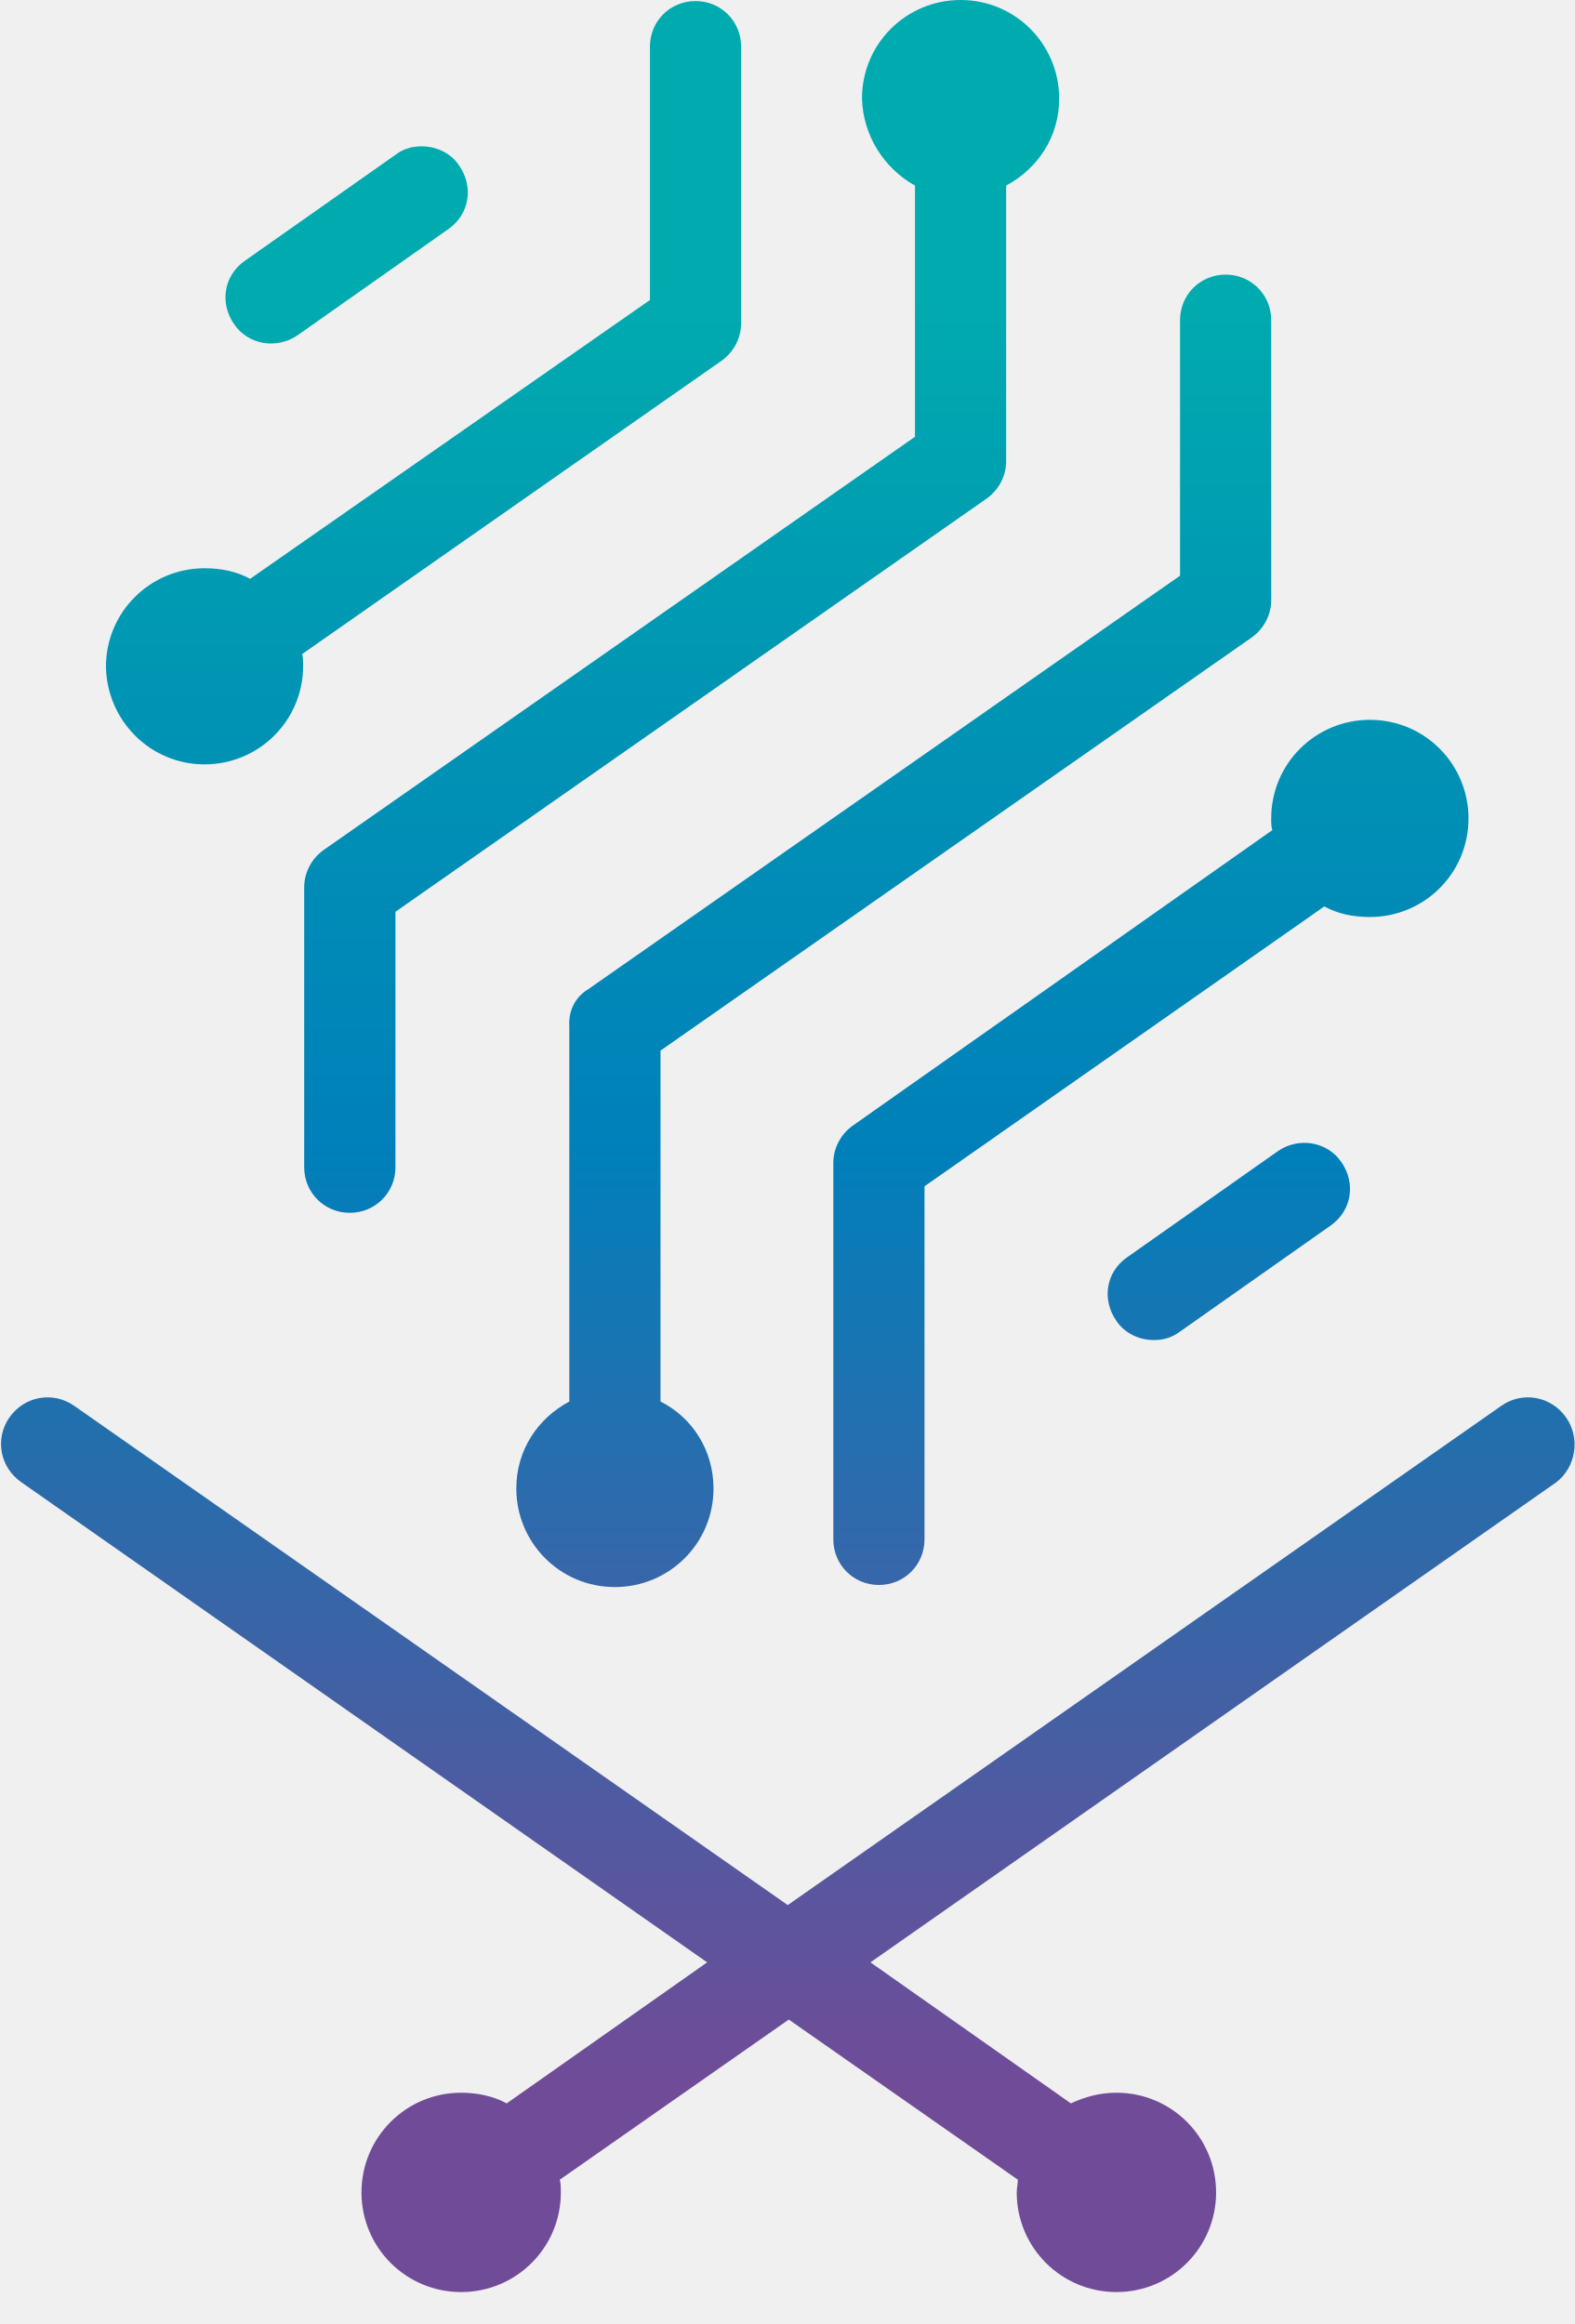
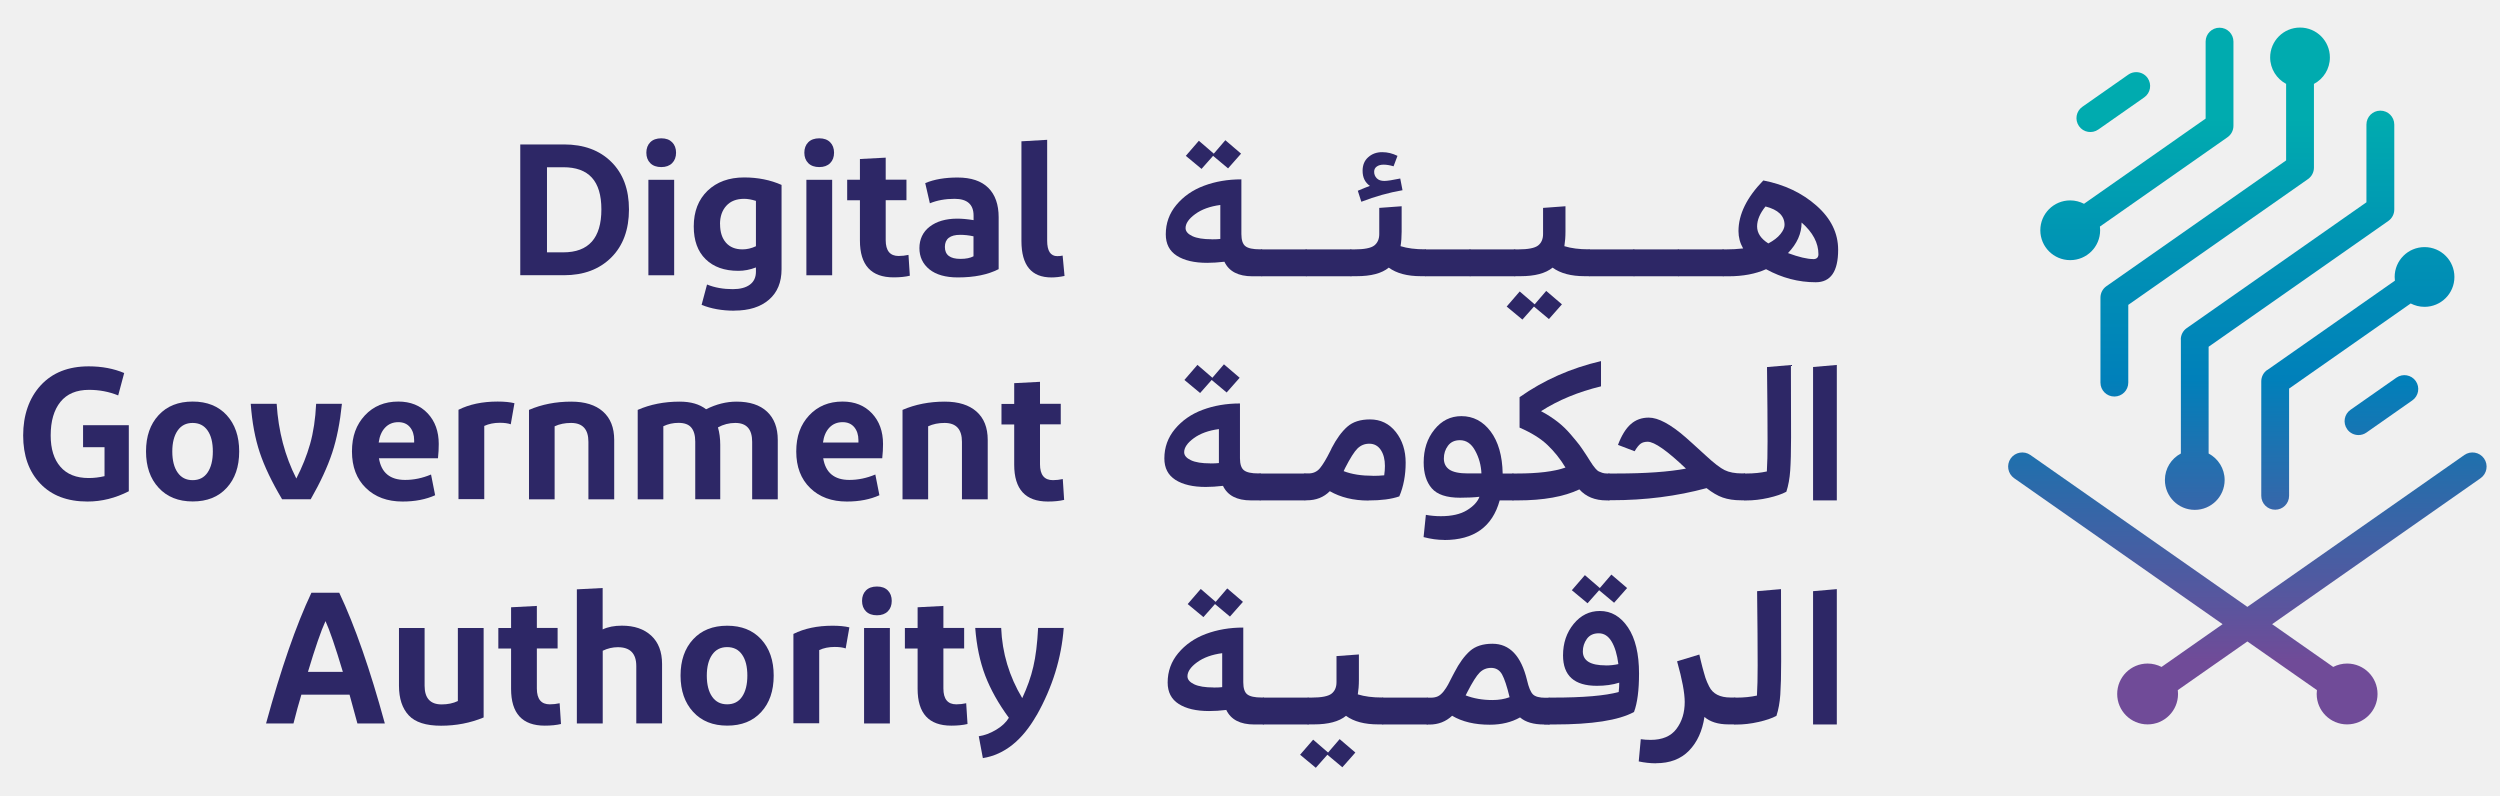
- <svg xmlns="http://www.w3.org/2000/svg" width="21" height="31" viewBox="0 0 21 31" fill="none">
-   <g id="DGA logo">
-     <path id="Vector" d="M11.369 15.018C11.213 15.131 11.114 15.315 11.114 15.513V20.533C11.114 20.873 11.383 21.142 11.722 21.142C12.062 21.142 12.33 20.873 12.33 20.533V15.824L17.662 12.091C17.845 12.19 18.043 12.232 18.27 12.232C18.991 12.232 19.585 11.653 19.585 10.917C19.585 10.196 19.005 9.602 18.27 9.602C17.548 9.602 16.954 10.182 16.954 10.917C16.954 10.974 16.954 11.03 16.969 11.073L11.369 15.018Z" fill="url(#paint0_linear_51_98)" />
-     <path id="Vector_2" d="M7.593 13.689V18.695C7.169 18.921 6.886 19.346 6.886 19.855C6.886 20.576 7.466 21.17 8.201 21.17C8.922 21.17 9.516 20.59 9.516 19.855C9.516 19.346 9.233 18.907 8.809 18.695V14.014L16.7 8.499C16.855 8.386 16.954 8.202 16.954 8.004V4.271C16.954 3.931 16.686 3.663 16.346 3.663C16.007 3.663 15.738 3.931 15.738 4.271V7.679L7.847 13.194C7.678 13.293 7.579 13.477 7.593 13.689Z" fill="url(#paint1_linear_51_98)" />
-     <path id="Vector_3" d="M17.039 15.358L15.031 16.772C14.748 16.97 14.692 17.337 14.89 17.62C15.003 17.79 15.201 17.875 15.385 17.875C15.512 17.875 15.625 17.846 15.738 17.762L17.746 16.348C18.029 16.149 18.086 15.782 17.888 15.499C17.704 15.23 17.322 15.16 17.039 15.358Z" fill="url(#paint2_linear_51_98)" />
-     <path id="Vector_4" d="M20.886 18.907C20.688 18.624 20.306 18.554 20.023 18.752L10.506 25.412L0.989 18.752C0.706 18.554 0.324 18.624 0.126 18.907C-0.072 19.19 -0.001 19.572 0.282 19.77L9.431 26.176L6.758 28.057C6.575 27.958 6.362 27.915 6.15 27.915C5.415 27.915 4.821 28.509 4.821 29.245C4.821 29.98 5.415 30.574 6.15 30.574C6.886 30.574 7.48 29.98 7.48 29.245C7.48 29.188 7.48 29.131 7.466 29.075L10.52 26.939L13.575 29.075C13.575 29.131 13.56 29.188 13.56 29.245C13.56 29.98 14.154 30.574 14.89 30.574C15.625 30.574 16.219 29.98 16.219 29.245C16.219 28.509 15.625 27.915 14.89 27.915C14.664 27.915 14.466 27.972 14.282 28.057L11.609 26.176L20.759 19.77C21.013 19.572 21.084 19.19 20.886 18.907Z" fill="url(#paint3_linear_51_98)" />
-     <path id="Vector_5" d="M3.973 4.469L5.981 3.055C6.263 2.857 6.32 2.489 6.122 2.206C6.009 2.036 5.811 1.952 5.627 1.952C5.5 1.952 5.387 1.98 5.274 2.065L3.265 3.479C2.983 3.677 2.926 4.044 3.124 4.327C3.308 4.596 3.69 4.667 3.973 4.469Z" fill="url(#paint4_linear_51_98)" />
-     <path id="Vector_6" d="M12.203 2.475V5.826L4.312 11.341C4.156 11.455 4.057 11.638 4.057 11.836V15.57C4.057 15.909 4.326 16.178 4.665 16.178C5.005 16.178 5.274 15.909 5.274 15.57V12.162L13.165 6.646C13.32 6.533 13.419 6.35 13.419 6.152V2.475C13.843 2.248 14.126 1.824 14.126 1.315C14.126 0.594 13.546 0 12.811 0C12.09 0 11.496 0.58 11.496 1.315C11.51 1.81 11.793 2.248 12.203 2.475Z" fill="url(#paint5_linear_51_98)" />
-     <path id="Vector_7" d="M2.728 10.196C3.449 10.196 4.043 9.616 4.043 8.881C4.043 8.824 4.043 8.768 4.029 8.725L9.629 4.808C9.785 4.695 9.884 4.511 9.884 4.313V0.622C9.884 0.283 9.615 0.014 9.276 0.014C8.936 0.014 8.668 0.283 8.668 0.622V4.002L3.336 7.721C3.152 7.622 2.954 7.58 2.728 7.58C2.007 7.58 1.413 8.16 1.413 8.895C1.427 9.616 2.007 10.196 2.728 10.196Z" fill="url(#paint6_linear_51_98)" />
+ <svg xmlns="http://www.w3.org/2000/svg" width="132" height="42" viewBox="0 0 132 42" fill="none">
+   <g clip-path="url(#clip0_798_41470)">
+     <path d="M119.707 19.534C119.511 19.671 119.395 19.895 119.395 20.136V26.178C119.395 26.585 119.723 26.913 120.13 26.913C120.537 26.913 120.864 26.585 120.864 26.178V20.517L127.285 16.023C127.505 16.135 127.75 16.201 128.015 16.201C128.887 16.201 129.593 15.496 129.593 14.624C129.593 13.752 128.887 13.047 128.015 13.047C127.144 13.047 126.438 13.752 126.438 14.624C126.438 14.69 126.443 14.753 126.451 14.819L119.711 19.538L119.707 19.534Z" fill="url(#paint0_linear_798_41470)" />
+     <path d="M115.15 17.927V23.945C114.647 24.211 114.307 24.734 114.307 25.344C114.307 26.216 115.013 26.921 115.884 26.921C116.756 26.921 117.461 26.216 117.461 25.344C117.461 24.738 117.117 24.211 116.615 23.945V18.309L126.106 11.665C126.301 11.528 126.418 11.304 126.418 11.063V6.576C126.418 6.17 126.09 5.842 125.683 5.842C125.276 5.842 124.948 6.17 124.948 6.576V10.681L115.457 17.326C115.262 17.463 115.145 17.687 115.145 17.927H115.15Z" fill="url(#paint1_linear_798_41470)" />
+     <path d="M126.53 19.941L124.106 21.638C123.774 21.871 123.695 22.327 123.928 22.659C124.069 22.863 124.297 22.971 124.529 22.971C124.675 22.971 124.82 22.929 124.949 22.838L127.372 21.14C127.704 20.908 127.783 20.451 127.551 20.119C127.318 19.787 126.862 19.709 126.53 19.941Z" fill="url(#paint2_linear_798_41470)" />
+     <path d="M131.157 24.207C130.921 23.871 130.456 23.788 130.116 24.025L118.661 32.043L107.206 24.025C106.87 23.788 106.401 23.871 106.164 24.207C105.928 24.547 106.011 25.012 106.347 25.249L117.353 32.956L114.129 35.214C113.909 35.102 113.66 35.035 113.394 35.035C112.506 35.035 111.788 35.753 111.788 36.642C111.788 37.53 112.506 38.248 113.394 38.248C114.282 38.248 115 37.53 115 36.642C115 36.575 114.996 36.505 114.988 36.438L118.661 33.869L122.334 36.438C122.325 36.505 122.321 36.571 122.321 36.642C122.321 37.53 123.039 38.248 123.927 38.248C124.816 38.248 125.534 37.53 125.534 36.642C125.534 35.753 124.816 35.035 123.927 35.035C123.662 35.035 123.413 35.102 123.193 35.214L119.968 32.956L130.975 25.249C131.311 25.012 131.394 24.547 131.157 24.207Z" fill="url(#paint3_linear_798_41470)" />
+     <path d="M110.792 6.838L113.216 5.141C113.548 4.908 113.626 4.452 113.394 4.12C113.253 3.917 113.025 3.809 112.792 3.809C112.647 3.809 112.502 3.85 112.373 3.941L109.949 5.639C109.617 5.871 109.538 6.328 109.771 6.66C110.003 6.992 110.46 7.071 110.792 6.838Z" fill="url(#paint4_linear_798_41470)" />
+     <path d="M120.707 4.431V8.469L111.215 15.114C111.02 15.251 110.904 15.475 110.904 15.716V20.202C110.904 20.609 111.232 20.937 111.638 20.937C112.045 20.937 112.373 20.609 112.373 20.202V16.097L121.865 9.453C122.06 9.316 122.176 9.092 122.176 8.851V4.431C122.678 4.165 123.018 3.642 123.018 3.032C123.018 2.161 122.313 1.455 121.441 1.455C120.57 1.455 119.864 2.161 119.864 3.032C119.864 3.638 120.209 4.165 120.711 4.431H120.707Z" fill="url(#paint5_linear_798_41470)" />
+     <path d="M109.31 13.735C110.181 13.735 110.887 13.03 110.887 12.158C110.887 12.092 110.883 12.03 110.875 11.963L117.615 7.244C117.81 7.107 117.926 6.883 117.926 6.642V2.197C117.926 1.791 117.598 1.463 117.191 1.463C116.785 1.463 116.457 1.791 116.457 2.197V6.261L110.036 10.76C109.816 10.648 109.571 10.581 109.306 10.581C108.434 10.581 107.729 11.287 107.729 12.158C107.729 13.03 108.434 13.735 109.306 13.735H109.31Z" fill="url(#paint6_linear_798_41470)" />
+     <path d="M27.47 14.528V7.626H29.777C30.823 7.626 31.658 7.933 32.276 8.547C32.899 9.162 33.21 10 33.21 11.058C33.21 12.117 32.899 12.976 32.272 13.598C31.645 14.221 30.815 14.532 29.777 14.532H27.47V14.528ZM29.74 8.83H28.881V13.324H29.74C31.081 13.324 31.753 12.569 31.753 11.058C31.753 9.548 31.081 8.83 29.74 8.83Z" fill="#2D2766" />
+     <path d="M34.916 8.822C34.667 8.822 34.472 8.751 34.335 8.614C34.198 8.477 34.127 8.291 34.127 8.062C34.127 7.834 34.198 7.647 34.335 7.51C34.472 7.373 34.667 7.303 34.916 7.303C35.165 7.303 35.351 7.373 35.488 7.51C35.625 7.647 35.696 7.834 35.696 8.062C35.696 8.291 35.625 8.477 35.488 8.614C35.351 8.751 35.16 8.822 34.916 8.822ZM35.596 9.494V14.533H34.235V9.494H35.596Z" fill="#2D2766" />
+     <path d="M38.771 16.404C38.12 16.404 37.547 16.3 37.045 16.097L37.331 15.022C37.738 15.188 38.19 15.267 38.693 15.267C39.078 15.267 39.381 15.188 39.593 15.03C39.805 14.873 39.913 14.644 39.913 14.35V14.121C39.601 14.242 39.294 14.3 38.987 14.3C38.248 14.3 37.676 14.096 37.257 13.685C36.837 13.275 36.63 12.698 36.63 11.955C36.63 11.166 36.875 10.54 37.36 10.07C37.846 9.606 38.489 9.369 39.294 9.369C40.016 9.369 40.676 9.502 41.266 9.763V14.213C41.266 14.902 41.046 15.441 40.602 15.823C40.157 16.209 39.547 16.4 38.771 16.4V16.404ZM38.02 11.839C38.02 12.254 38.124 12.577 38.331 12.814C38.539 13.05 38.829 13.167 39.203 13.167C39.44 13.167 39.676 13.113 39.913 13.001V10.606C39.684 10.535 39.477 10.498 39.29 10.498C38.888 10.498 38.576 10.618 38.352 10.863C38.128 11.108 38.016 11.432 38.016 11.839H38.02Z" fill="#2D2766" />
+     <path d="M43.258 8.822C43.009 8.822 42.814 8.751 42.677 8.614C42.54 8.477 42.469 8.291 42.469 8.062C42.469 7.834 42.54 7.647 42.677 7.51C42.814 7.373 43.009 7.303 43.258 7.303C43.507 7.303 43.694 7.373 43.831 7.51C43.968 7.647 44.038 7.834 44.038 8.062C44.038 8.291 43.968 8.477 43.831 8.614C43.694 8.751 43.503 8.822 43.258 8.822ZM43.938 9.494V14.533H42.577V9.494H43.938Z" fill="#2D2766" />
+     <path d="M48.039 14.558C47.802 14.616 47.516 14.645 47.18 14.645C45.997 14.645 45.404 13.998 45.404 12.703V10.574H44.731V9.49H45.404V8.395L46.765 8.324V9.486H47.861V10.569H46.765V12.678C46.765 13.238 46.993 13.516 47.446 13.516C47.624 13.516 47.798 13.495 47.968 13.458L48.039 14.554V14.558Z" fill="#2D2766" />
+     <path d="M52.725 14.212C52.16 14.503 51.442 14.648 50.575 14.648C49.923 14.648 49.421 14.503 49.072 14.221C48.72 13.934 48.545 13.561 48.545 13.1C48.545 12.639 48.728 12.241 49.089 11.967C49.45 11.689 49.931 11.548 50.529 11.544C50.786 11.544 51.077 11.569 51.405 11.623V11.386C51.405 10.793 51.069 10.498 50.401 10.498C49.915 10.498 49.479 10.577 49.097 10.734L48.852 9.668C49.326 9.469 49.894 9.373 50.558 9.373C51.276 9.373 51.816 9.556 52.181 9.917C52.546 10.278 52.729 10.797 52.729 11.473V14.216L52.725 14.212ZM50.712 13.669C51.002 13.669 51.23 13.623 51.401 13.532V12.477C51.156 12.424 50.923 12.399 50.699 12.399C50.16 12.399 49.89 12.614 49.89 13.038C49.89 13.461 50.164 13.669 50.708 13.669H50.712Z" fill="#2D2766" />
+     <path d="M55.29 7.382V12.707C55.29 13.25 55.468 13.524 55.821 13.524C55.925 13.524 56.02 13.516 56.107 13.495L56.207 14.57C55.958 14.624 55.725 14.649 55.518 14.649C54.46 14.649 53.932 14.01 53.932 12.727V7.461L55.294 7.382H55.29Z" fill="#2D2766" />
+     <path d="M6.801 25.938C6.096 26.299 5.37 26.481 4.622 26.481C3.556 26.481 2.726 26.166 2.124 25.531C1.522 24.896 1.223 24.049 1.223 22.991C1.223 21.933 1.531 21.02 2.149 20.347C2.767 19.675 3.61 19.343 4.685 19.343C5.382 19.343 6.005 19.463 6.557 19.695L6.241 20.878C5.76 20.683 5.249 20.584 4.701 20.584C4.037 20.584 3.535 20.795 3.191 21.219C2.85 21.642 2.676 22.231 2.676 22.991C2.676 23.701 2.846 24.253 3.191 24.647C3.531 25.041 4.029 25.24 4.681 25.24C4.959 25.24 5.237 25.207 5.519 25.141V23.613H4.386V22.451H6.801V25.942V25.938Z" fill="#2D2766" />
+     <path d="M12.629 23.838C12.629 24.639 12.409 25.282 11.969 25.759C11.529 26.241 10.931 26.477 10.176 26.477C9.42 26.477 8.818 26.236 8.374 25.751C7.93 25.27 7.71 24.63 7.71 23.834C7.71 23.037 7.93 22.402 8.374 21.92C8.818 21.439 9.416 21.202 10.176 21.202C10.935 21.202 11.529 21.443 11.969 21.92C12.409 22.402 12.629 23.037 12.629 23.834V23.838ZM9.097 23.838C9.097 24.311 9.192 24.684 9.379 24.95C9.566 25.22 9.831 25.352 10.171 25.352C10.512 25.352 10.777 25.22 10.96 24.95C11.143 24.68 11.238 24.311 11.238 23.838C11.238 23.364 11.147 22.995 10.96 22.73C10.777 22.464 10.512 22.331 10.171 22.331C9.831 22.331 9.566 22.464 9.379 22.734C9.192 23.003 9.097 23.373 9.097 23.838Z" fill="#2D2766" />
+     <path d="M13.239 21.322H14.608C14.699 22.771 15.044 24.082 15.646 25.265C15.953 24.667 16.198 24.061 16.372 23.447C16.546 22.833 16.654 22.123 16.692 21.322H18.053C17.953 22.31 17.783 23.169 17.538 23.912C17.293 24.651 16.916 25.468 16.405 26.361H14.895C14.355 25.452 13.961 24.63 13.716 23.895C13.471 23.161 13.309 22.302 13.239 21.322Z" fill="#2D2766" />
+     <path d="M22.984 26.145C22.49 26.369 21.917 26.481 21.257 26.481C20.456 26.481 19.809 26.245 19.319 25.767C18.829 25.29 18.584 24.647 18.584 23.838C18.584 23.028 18.812 22.422 19.265 21.933C19.717 21.447 20.307 21.202 21.029 21.202C21.672 21.202 22.191 21.41 22.581 21.825C22.971 22.24 23.166 22.779 23.166 23.443C23.166 23.68 23.154 23.929 23.125 24.195H20.008C20.132 24.958 20.593 25.34 21.39 25.34C21.851 25.34 22.307 25.245 22.759 25.054L22.975 26.149L22.984 26.145ZM21.033 22.29C20.751 22.29 20.518 22.385 20.336 22.576C20.153 22.767 20.041 23.028 19.995 23.364H21.867V23.244C21.867 22.962 21.792 22.73 21.647 22.555C21.498 22.377 21.294 22.29 21.029 22.29H21.033Z" fill="#2D2766" />
+     <path d="M24.204 21.638C24.781 21.347 25.474 21.202 26.275 21.202C26.628 21.202 26.926 21.231 27.163 21.289L26.968 22.402C26.818 22.348 26.623 22.323 26.387 22.323C26.08 22.323 25.806 22.381 25.569 22.489V26.353H24.208V21.63L24.204 21.638Z" fill="#2D2766" />
+     <path d="M29.284 26.365H27.931V21.642C28.607 21.351 29.35 21.206 30.16 21.206C30.882 21.206 31.442 21.38 31.836 21.729C32.23 22.078 32.43 22.576 32.43 23.227V26.365H31.068V23.327C31.068 22.663 30.761 22.331 30.151 22.331C29.828 22.331 29.541 22.389 29.284 22.509V26.365Z" fill="#2D2766" />
+     <path d="M35.024 22.509V26.365H33.671V21.642C34.335 21.351 35.074 21.206 35.891 21.206C36.468 21.206 36.933 21.339 37.281 21.609C37.821 21.339 38.356 21.206 38.888 21.206C39.585 21.206 40.12 21.38 40.498 21.733C40.876 22.086 41.066 22.584 41.066 23.227V26.365H39.714V23.327C39.714 22.663 39.419 22.331 38.825 22.331C38.498 22.331 38.19 22.41 37.908 22.567C37.987 22.837 38.029 23.144 38.029 23.493V26.361H36.709V23.323C36.709 22.986 36.638 22.738 36.497 22.572C36.356 22.405 36.132 22.327 35.821 22.327C35.542 22.327 35.277 22.385 35.024 22.505V22.509Z" fill="#2D2766" />
+     <path d="M46.441 26.145C45.947 26.369 45.375 26.481 44.715 26.481C43.914 26.481 43.266 26.245 42.776 25.767C42.287 25.29 42.042 24.647 42.042 23.838C42.042 23.028 42.27 22.422 42.722 21.933C43.175 21.447 43.764 21.202 44.486 21.202C45.13 21.202 45.648 21.41 46.039 21.825C46.429 22.24 46.624 22.779 46.624 23.443C46.624 23.68 46.611 23.929 46.582 24.195H43.465C43.59 24.958 44.051 25.34 44.847 25.34C45.308 25.34 45.765 25.245 46.217 25.054L46.433 26.149L46.441 26.145ZM44.491 22.29C44.208 22.29 43.976 22.385 43.793 22.576C43.611 22.767 43.499 23.028 43.453 23.364H45.325V23.244C45.325 22.962 45.25 22.73 45.105 22.555C44.955 22.377 44.752 22.29 44.486 22.29H44.491Z" fill="#2D2766" />
+     <path d="M49.006 26.365H47.653V21.642C48.33 21.351 49.072 21.206 49.882 21.206C50.604 21.206 51.164 21.38 51.558 21.729C51.953 22.078 52.152 22.576 52.152 23.227V26.365H50.791V23.327C50.791 22.663 50.483 22.331 49.873 22.331C49.55 22.331 49.263 22.389 49.006 22.509V26.365Z" fill="#2D2766" />
+     <path d="M56.186 26.394C55.949 26.452 55.663 26.481 55.327 26.481C54.144 26.481 53.55 25.834 53.55 24.539V22.41H52.878V21.326H53.55V20.231L54.912 20.16V21.322H56.008V22.405H54.912V24.514C54.912 25.074 55.14 25.352 55.593 25.352C55.771 25.352 55.945 25.331 56.115 25.294L56.186 26.39V26.394Z" fill="#2D2766" />
+     <path d="M18.871 38.198L18.456 36.679H15.912C15.774 37.139 15.633 37.646 15.496 38.198H14.048C14.836 35.313 15.633 33.01 16.443 31.296H17.912C18.746 33.064 19.547 35.367 20.319 38.198H18.871ZM17.186 32.794C16.949 33.309 16.642 34.201 16.26 35.475H18.103C17.709 34.156 17.401 33.259 17.186 32.794Z" fill="#2D2766" />
+     <path d="M25.536 37.882C24.835 38.173 24.083 38.318 23.287 38.318C22.49 38.318 21.921 38.135 21.581 37.77C21.241 37.405 21.066 36.886 21.066 36.206V33.159H22.419V36.206C22.419 36.861 22.718 37.193 23.316 37.193C23.639 37.193 23.926 37.135 24.175 37.015V33.159H25.536V37.882Z" fill="#2D2766" />
+     <path d="M29.62 38.227C29.383 38.285 29.097 38.314 28.761 38.314C27.578 38.314 26.985 37.667 26.985 36.372V34.243H26.312V33.159H26.985V32.064L28.346 31.993V33.155H29.442V34.239H28.346V36.351C28.346 36.911 28.574 37.189 29.026 37.189C29.205 37.189 29.379 37.169 29.549 37.131L29.62 38.227Z" fill="#2D2766" />
+     <path d="M31.82 38.198H30.458V31.117L31.82 31.047V33.234C32.098 33.101 32.434 33.035 32.836 33.035C33.488 33.035 34.003 33.209 34.385 33.562C34.766 33.915 34.957 34.413 34.957 35.056V38.194H33.596V35.168C33.596 34.504 33.272 34.172 32.621 34.172C32.351 34.172 32.085 34.234 31.824 34.359V38.194L31.82 38.198Z" fill="#2D2766" />
+     <path d="M40.851 35.673C40.851 36.474 40.631 37.118 40.191 37.595C39.751 38.077 39.153 38.313 38.398 38.313C37.642 38.313 37.041 38.072 36.597 37.587C36.153 37.101 35.933 36.462 35.933 35.669C35.933 34.877 36.153 34.237 36.597 33.756C37.041 33.275 37.638 33.038 38.398 33.038C39.157 33.038 39.751 33.279 40.191 33.756C40.631 34.237 40.851 34.873 40.851 35.669V35.673ZM37.319 35.673C37.319 36.147 37.414 36.52 37.601 36.786C37.788 37.056 38.053 37.188 38.394 37.188C38.734 37.188 39 37.056 39.182 36.786C39.365 36.516 39.46 36.147 39.46 35.673C39.46 35.2 39.369 34.831 39.182 34.565C39 34.3 38.734 34.167 38.394 34.167C38.053 34.167 37.788 34.3 37.601 34.57C37.414 34.839 37.319 35.209 37.319 35.673Z" fill="#2D2766" />
+     <path d="M41.888 33.474C42.465 33.183 43.158 33.038 43.959 33.038C44.312 33.038 44.611 33.067 44.847 33.125L44.652 34.237C44.503 34.184 44.308 34.159 44.071 34.159C43.764 34.159 43.49 34.213 43.254 34.325V38.189H41.892V33.466L41.888 33.474Z" fill="#2D2766" />
+     <path d="M46.304 32.487C46.055 32.487 45.86 32.416 45.723 32.279C45.586 32.142 45.516 31.956 45.516 31.727C45.516 31.499 45.586 31.312 45.723 31.175C45.86 31.038 46.055 30.968 46.304 30.968C46.553 30.968 46.74 31.038 46.877 31.175C47.014 31.312 47.084 31.499 47.084 31.727C47.084 31.956 47.014 32.142 46.877 32.279C46.74 32.416 46.549 32.487 46.304 32.487ZM46.985 33.159V38.198H45.623V33.159H46.985Z" fill="#2D2766" />
+     <path d="M51.085 38.227C50.849 38.285 50.562 38.314 50.226 38.314C49.043 38.314 48.45 37.667 48.45 36.372V34.243H47.778V33.159H48.45V32.064L49.811 31.993V33.155H50.907V34.239H49.811V36.351C49.811 36.911 50.039 37.189 50.492 37.189C50.67 37.189 50.845 37.169 51.015 37.131L51.085 38.227Z" fill="#2D2766" />
+     <path d="M54.733 37.762C53.978 39.09 53.032 39.846 51.895 40.028L51.679 38.874C51.982 38.829 52.285 38.717 52.592 38.534C52.899 38.352 53.123 38.14 53.268 37.899C52.716 37.148 52.301 36.405 52.019 35.67C51.741 34.936 51.563 34.097 51.492 33.155H52.862C52.916 34.475 53.285 35.712 53.974 36.861C54.235 36.301 54.435 35.749 54.559 35.201C54.688 34.654 54.771 33.969 54.812 33.155H56.165C56.045 34.745 55.572 36.281 54.738 37.762H54.733Z" fill="#2D2766" />
+     <path d="M66.641 14.588H66.126C65.383 14.588 64.889 14.33 64.649 13.82C64.321 13.857 64.018 13.878 63.74 13.878C63.063 13.878 62.528 13.753 62.138 13.504C61.748 13.255 61.553 12.878 61.553 12.371C61.553 11.786 61.739 11.267 62.113 10.819C62.486 10.371 62.972 10.03 63.574 9.806C64.171 9.582 64.831 9.47 65.545 9.47V12.359C65.545 12.674 65.616 12.89 65.757 12.998C65.898 13.11 66.151 13.164 66.52 13.164H66.641V14.583V14.588ZM63.98 12.637C64.175 12.637 64.329 12.629 64.433 12.616V10.823C63.889 10.894 63.445 11.056 63.105 11.305C62.764 11.554 62.598 11.803 62.598 12.043C62.598 12.213 62.719 12.355 62.955 12.467C63.192 12.579 63.532 12.633 63.98 12.633V12.637ZM64.84 8.889L64.051 8.229L63.441 8.918L62.611 8.229L63.3 7.432L64.088 8.113L64.698 7.403L65.528 8.113L64.84 8.893V8.889Z" fill="#2D2766" />
+     <path d="M66.641 14.587C66.554 14.587 66.483 14.517 66.421 14.38C66.359 14.243 66.325 14.073 66.325 13.878C66.325 13.683 66.359 13.512 66.421 13.376C66.483 13.239 66.558 13.168 66.641 13.168H68.998V14.587H66.641Z" fill="#2D2766" />
+     <path d="M68.998 14.587C68.911 14.587 68.84 14.517 68.778 14.38C68.716 14.243 68.683 14.073 68.683 13.878C68.683 13.683 68.716 13.512 68.778 13.376C68.84 13.239 68.915 13.168 68.998 13.168H71.355V14.587H68.998Z" fill="#2D2766" />
+     <path d="M71.356 14.588C71.268 14.588 71.198 14.517 71.135 14.38C71.073 14.243 71.04 14.073 71.04 13.878C71.04 13.683 71.073 13.513 71.135 13.376C71.198 13.239 71.272 13.168 71.356 13.168H71.505C72.036 13.168 72.389 13.098 72.563 12.961C72.737 12.824 72.825 12.62 72.825 12.359V10.977L74.007 10.89V12.23C74.007 12.512 73.987 12.77 73.949 12.998C74.306 13.11 74.734 13.164 75.232 13.164H75.29V14.583H75.024C74.306 14.583 73.742 14.434 73.327 14.131C72.957 14.434 72.393 14.583 71.629 14.583H71.351L71.356 14.588ZM74.057 10.043C73.335 10.167 72.609 10.371 71.878 10.653L71.692 10.072C71.97 9.952 72.181 9.869 72.331 9.815C72.073 9.636 71.945 9.371 71.945 9.018C71.945 8.715 72.044 8.474 72.244 8.3C72.443 8.121 72.688 8.034 72.978 8.034C73.269 8.034 73.522 8.101 73.787 8.229L73.58 8.781C73.389 8.723 73.211 8.694 73.049 8.694C72.903 8.694 72.787 8.727 72.692 8.794C72.601 8.86 72.555 8.951 72.555 9.072C72.555 9.205 72.601 9.317 72.692 9.412C72.783 9.508 72.92 9.553 73.094 9.553C73.24 9.553 73.518 9.512 73.933 9.425L74.053 10.047L74.057 10.043Z" fill="#2D2766" />
+     <path d="M75.29 14.587C75.203 14.587 75.132 14.517 75.07 14.38C75.008 14.243 74.975 14.073 74.975 13.878C74.975 13.683 75.008 13.512 75.07 13.376C75.132 13.239 75.207 13.168 75.29 13.168H77.647V14.587H75.29Z" fill="#2D2766" />
+     <path d="M77.647 14.587C77.56 14.587 77.49 14.517 77.427 14.38C77.365 14.243 77.332 14.073 77.332 13.878C77.332 13.683 77.365 13.512 77.427 13.376C77.49 13.239 77.564 13.168 77.647 13.168H80.005V14.587H77.647Z" fill="#2D2766" />
+     <path d="M81.781 16.845L80.993 16.186L80.383 16.874L79.552 16.186L80.241 15.389L81.03 16.069L81.64 15.36L82.47 16.069L81.781 16.849V16.845ZM80.005 14.588C79.918 14.588 79.847 14.517 79.785 14.38C79.723 14.243 79.689 14.073 79.689 13.878C79.689 13.683 79.723 13.513 79.785 13.376C79.847 13.239 79.922 13.168 80.005 13.168H80.154C80.686 13.168 81.038 13.098 81.213 12.961C81.387 12.824 81.474 12.62 81.474 12.359V10.977L82.657 10.89V12.23C82.657 12.512 82.636 12.77 82.599 12.998C82.956 13.11 83.383 13.164 83.881 13.164H83.939V14.583H83.674C82.956 14.583 82.391 14.434 81.976 14.131C81.607 14.434 81.043 14.583 80.279 14.583H80.001L80.005 14.588Z" fill="#2D2766" />
+     <path d="M83.939 14.587C83.852 14.587 83.781 14.517 83.719 14.38C83.657 14.243 83.624 14.073 83.624 13.878C83.624 13.683 83.657 13.512 83.719 13.376C83.781 13.239 83.856 13.168 83.939 13.168H86.297V14.587H83.939Z" fill="#2D2766" />
+     <path d="M86.297 14.587C86.21 14.587 86.139 14.517 86.077 14.38C86.014 14.243 85.981 14.073 85.981 13.878C85.981 13.683 86.014 13.512 86.077 13.376C86.139 13.239 86.214 13.168 86.297 13.168H88.654V14.587H86.297Z" fill="#2D2766" />
+     <path d="M88.654 14.587C88.567 14.587 88.496 14.517 88.434 14.38C88.372 14.243 88.339 14.073 88.339 13.878C88.339 13.683 88.372 13.512 88.434 13.376C88.496 13.239 88.571 13.168 88.654 13.168H91.012V14.587H88.654Z" fill="#2D2766" />
+     <path d="M95.871 14.903C94.963 14.903 94.091 14.675 93.248 14.214C92.696 14.463 92.032 14.588 91.256 14.588H91.011C90.924 14.588 90.854 14.517 90.791 14.38C90.729 14.243 90.696 14.073 90.696 13.878C90.696 13.683 90.729 13.513 90.791 13.376C90.854 13.239 90.928 13.168 91.011 13.168H91.14C91.43 13.168 91.729 13.152 92.037 13.118C91.871 12.828 91.792 12.525 91.792 12.201C91.792 11.321 92.227 10.429 93.103 9.528C94.219 9.744 95.157 10.192 95.917 10.865C96.677 11.537 97.054 12.313 97.054 13.189C97.054 14.334 96.66 14.903 95.871 14.903ZM92.775 11.956C92.775 12.305 92.974 12.604 93.369 12.853C93.651 12.703 93.867 12.537 94.008 12.359C94.153 12.18 94.224 12.018 94.224 11.877C94.224 11.396 93.888 11.072 93.219 10.902C92.925 11.263 92.775 11.616 92.775 11.956ZM95.734 13.683C95.917 13.683 96.013 13.596 96.013 13.425C96.013 12.828 95.718 12.268 95.124 11.749V11.757C95.124 12.33 94.884 12.865 94.406 13.363C94.979 13.575 95.423 13.679 95.739 13.679L95.734 13.683Z" fill="#2D2766" />
+     <path d="M66.566 26.421H66.051C65.308 26.421 64.815 26.163 64.574 25.653C64.246 25.69 63.943 25.711 63.665 25.711C62.989 25.711 62.453 25.586 62.063 25.337C61.673 25.088 61.478 24.711 61.478 24.204C61.478 23.619 61.665 23.1 62.038 22.652C62.412 22.204 62.897 21.863 63.499 21.639C64.097 21.415 64.757 21.303 65.47 21.303V24.192C65.47 24.507 65.541 24.723 65.682 24.831C65.823 24.943 66.076 24.997 66.446 24.997H66.566V26.416V26.421ZM63.906 24.47C64.101 24.47 64.254 24.462 64.358 24.449V22.656C63.814 22.727 63.37 22.889 63.03 23.138C62.69 23.387 62.524 23.636 62.524 23.876C62.524 24.047 62.644 24.188 62.881 24.3C63.117 24.412 63.458 24.466 63.906 24.466V24.47ZM64.765 20.722L63.976 20.062L63.366 20.751L62.536 20.062L63.225 19.265L64.014 19.946L64.624 19.236L65.454 19.946L64.765 20.726V20.722Z" fill="#2D2766" />
+     <path d="M66.566 26.42C66.479 26.42 66.408 26.35 66.346 26.213C66.284 26.076 66.251 25.906 66.251 25.711C66.251 25.516 66.284 25.346 66.346 25.209C66.408 25.072 66.483 25.001 66.566 25.001H68.923V26.42H66.566Z" fill="#2D2766" />
+     <path d="M72.256 26.429C71.468 26.429 70.787 26.263 70.214 25.935C69.891 26.259 69.488 26.416 69.002 26.416H68.924C68.836 26.416 68.766 26.346 68.704 26.209C68.641 26.072 68.608 25.901 68.608 25.706C68.608 25.511 68.641 25.341 68.704 25.204C68.766 25.067 68.84 24.997 68.924 24.997H69.09C69.338 24.997 69.542 24.905 69.695 24.719C69.849 24.532 70.027 24.237 70.235 23.822C70.247 23.797 70.26 23.777 70.264 23.764C70.268 23.752 70.281 23.735 70.289 23.714C70.297 23.694 70.305 23.677 70.314 23.656C70.571 23.162 70.845 22.789 71.136 22.532C71.426 22.274 71.829 22.145 72.335 22.145C72.895 22.145 73.348 22.366 73.696 22.805C74.045 23.245 74.219 23.789 74.219 24.432C74.219 25.076 74.107 25.69 73.883 26.209C73.468 26.354 72.928 26.424 72.256 26.424V26.429ZM72.484 25.125C72.688 25.125 72.887 25.117 73.086 25.096C73.111 24.918 73.124 24.756 73.124 24.602C73.124 24.262 73.053 23.98 72.908 23.76C72.763 23.54 72.559 23.428 72.298 23.428C72.053 23.428 71.849 23.511 71.675 23.681C71.505 23.847 71.289 24.192 71.023 24.71C70.978 24.802 70.953 24.86 70.945 24.876C71.372 25.042 71.887 25.121 72.484 25.121V25.125Z" fill="#2D2766" />
+     <path d="M76.249 28.508C75.908 28.508 75.547 28.459 75.165 28.359L75.286 27.184C75.535 27.23 75.8 27.255 76.074 27.255C76.651 27.255 77.112 27.151 77.456 26.94C77.801 26.728 78.017 26.491 78.116 26.23C77.834 26.263 77.49 26.28 77.091 26.28C76.381 26.28 75.883 26.114 75.597 25.782C75.311 25.45 75.17 24.993 75.17 24.416C75.17 23.731 75.356 23.154 75.738 22.681C76.116 22.208 76.593 21.972 77.162 21.972C77.784 21.972 78.299 22.241 78.706 22.781C79.108 23.32 79.324 24.059 79.341 25.001H79.913V26.421H79.183C78.801 27.815 77.826 28.513 76.253 28.513L76.249 28.508ZM77.51 24.997H78.22C78.199 24.561 78.091 24.163 77.888 23.794C77.689 23.424 77.419 23.242 77.083 23.242C76.805 23.242 76.597 23.341 76.452 23.536C76.307 23.731 76.236 23.956 76.236 24.209C76.236 24.462 76.332 24.661 76.527 24.794C76.722 24.927 77.05 24.997 77.506 24.997H77.51Z" fill="#2D2766" />
+     <path d="M79.905 26.421C79.818 26.421 79.748 26.35 79.685 26.213C79.623 26.076 79.59 25.906 79.59 25.711C79.59 25.516 79.623 25.346 79.685 25.209C79.748 25.072 79.822 25.001 79.905 25.001H80.092C81.204 25.001 82.059 24.898 82.657 24.686C82.387 24.238 82.072 23.843 81.711 23.499C81.35 23.154 80.856 22.847 80.233 22.578V20.971C81.507 20.071 82.943 19.436 84.533 19.066V20.399C83.338 20.689 82.279 21.125 81.366 21.71C81.69 21.88 81.976 22.067 82.234 22.266C82.491 22.465 82.723 22.69 82.935 22.939C83.147 23.183 83.296 23.374 83.396 23.499C83.491 23.628 83.624 23.823 83.794 24.084C83.819 24.13 83.873 24.213 83.948 24.329C84.022 24.449 84.072 24.524 84.101 24.561C84.126 24.599 84.172 24.657 84.238 24.736C84.305 24.815 84.363 24.864 84.412 24.889C84.462 24.914 84.525 24.939 84.599 24.964C84.674 24.989 84.757 25.001 84.853 25.001H84.981V26.421H84.823C84.213 26.421 83.736 26.226 83.391 25.84C82.578 26.226 81.491 26.421 80.138 26.421H79.909H79.905Z" fill="#2D2766" />
+     <path d="M84.977 26.42C84.89 26.42 84.819 26.349 84.757 26.213C84.695 26.076 84.662 25.905 84.662 25.71C84.662 25.515 84.695 25.345 84.757 25.208C84.819 25.071 84.894 25.001 84.977 25.001H85.35C86.89 25.001 88.11 24.913 89.019 24.743C88.027 23.797 87.351 23.324 86.998 23.324C86.849 23.324 86.72 23.357 86.625 23.428C86.529 23.498 86.421 23.631 86.309 23.826L85.429 23.49C85.62 22.984 85.849 22.618 86.11 22.39C86.371 22.162 86.687 22.05 87.056 22.05C87.554 22.05 88.206 22.398 89.007 23.096C89.144 23.216 89.497 23.532 90.061 24.05C90.497 24.453 90.829 24.71 91.061 24.822C91.294 24.938 91.605 24.997 91.991 24.997H92.14V26.416H91.933C91.559 26.416 91.236 26.366 90.962 26.271C90.688 26.175 90.406 26.009 90.107 25.773C88.534 26.2 86.87 26.412 85.106 26.412H84.969L84.977 26.42Z" fill="#2D2766" />
+     <path d="M92.144 26.42C92.057 26.42 91.987 26.35 91.925 26.213C91.862 26.076 91.829 25.906 91.829 25.711C91.829 25.515 91.862 25.345 91.925 25.208C91.987 25.071 92.061 25.001 92.144 25.001H92.223C92.609 25.001 92.966 24.963 93.29 24.893C93.315 24.478 93.327 23.947 93.327 23.295C93.327 22.353 93.319 21.05 93.298 19.381L94.56 19.273C94.568 21.004 94.568 22.274 94.568 23.092C94.568 23.843 94.552 24.424 94.523 24.843C94.494 25.262 94.427 25.636 94.319 25.964C94.091 26.088 93.776 26.196 93.373 26.288C92.97 26.379 92.58 26.424 92.198 26.424H92.14L92.144 26.42Z" fill="#2D2766" />
+     <path d="M96.984 26.42H95.73V19.377L96.984 19.269V26.42Z" fill="#2D2766" />
+     <path d="M66.74 38.253H66.226C65.483 38.253 64.989 37.995 64.748 37.485C64.42 37.526 64.117 37.543 63.839 37.543C63.163 37.543 62.627 37.418 62.237 37.169C61.847 36.92 61.652 36.543 61.652 36.036C61.652 35.451 61.839 34.932 62.212 34.484C62.586 34.036 63.072 33.696 63.673 33.471C64.275 33.247 64.931 33.135 65.645 33.135V36.024C65.645 36.339 65.715 36.555 65.856 36.663C65.998 36.775 66.251 36.829 66.62 36.829H66.74V38.248V38.253ZM64.08 36.302C64.275 36.302 64.429 36.294 64.532 36.281V34.488C63.989 34.559 63.545 34.721 63.204 34.97C62.864 35.219 62.698 35.468 62.698 35.708C62.698 35.879 62.818 36.02 63.055 36.132C63.291 36.244 63.632 36.298 64.08 36.298V36.302ZM64.939 32.554L64.151 31.894L63.541 32.583L62.71 31.894L63.399 31.097L64.188 31.778L64.798 31.068L65.628 31.778L64.939 32.558V32.554Z" fill="#2D2766" />
+     <path d="M66.74 38.252C66.653 38.252 66.583 38.182 66.52 38.045C66.458 37.908 66.425 37.738 66.425 37.543C66.425 37.348 66.458 37.178 66.52 37.041C66.583 36.904 66.657 36.833 66.74 36.833H69.098V38.252H66.74Z" fill="#2D2766" />
+     <path d="M70.874 40.51L70.085 39.85L69.475 40.539L68.645 39.85L69.334 39.054L70.123 39.734L70.733 39.025L71.563 39.734L70.874 40.514V40.51ZM69.098 38.253C69.011 38.253 68.94 38.182 68.878 38.045C68.816 37.908 68.782 37.738 68.782 37.543C68.782 37.348 68.816 37.178 68.878 37.041C68.94 36.904 69.015 36.833 69.098 36.833H69.247C69.778 36.833 70.131 36.763 70.305 36.626C70.48 36.489 70.567 36.285 70.567 36.024V34.642L71.75 34.555V35.895C71.75 36.178 71.729 36.435 71.692 36.663C72.049 36.775 72.476 36.829 72.974 36.829H73.032V38.248H72.767C72.049 38.248 71.484 38.099 71.069 37.796C70.7 38.099 70.135 38.248 69.372 38.248H69.094L69.098 38.253Z" fill="#2D2766" />
+     <path d="M73.032 38.252C72.945 38.252 72.874 38.182 72.812 38.045C72.75 37.908 72.717 37.738 72.717 37.543C72.717 37.348 72.75 37.178 72.812 37.041C72.874 36.904 72.949 36.833 73.032 36.833H75.39V38.252H73.032Z" fill="#2D2766" />
+     <path d="M81.528 38.253C80.968 38.253 80.544 38.128 80.258 37.879C79.806 38.136 79.27 38.265 78.66 38.265C77.863 38.265 77.203 38.107 76.672 37.792C76.344 38.099 75.946 38.257 75.473 38.257H75.394C75.307 38.257 75.236 38.186 75.174 38.049C75.112 37.912 75.078 37.742 75.078 37.547C75.078 37.352 75.112 37.182 75.174 37.045C75.236 36.908 75.311 36.837 75.394 36.837H75.56C75.697 36.837 75.821 36.812 75.925 36.763C76.029 36.713 76.132 36.621 76.232 36.493C76.332 36.36 76.406 36.244 76.46 36.144C76.514 36.041 76.597 35.879 76.714 35.65C76.718 35.638 76.726 35.626 76.734 35.613C76.743 35.601 76.751 35.58 76.763 35.559C76.776 35.538 76.784 35.518 76.793 35.501C77.05 35.003 77.324 34.629 77.614 34.372C77.905 34.115 78.303 33.99 78.801 33.99C79.71 33.99 80.316 34.629 80.627 35.912C80.715 36.294 80.818 36.543 80.939 36.663C81.059 36.783 81.283 36.842 81.603 36.842H81.819V38.261H81.532L81.528 38.253ZM78.797 36.962C79.137 36.962 79.44 36.912 79.706 36.812C79.569 36.24 79.436 35.841 79.308 35.609C79.179 35.381 78.988 35.264 78.731 35.264C78.494 35.264 78.291 35.347 78.125 35.513C77.959 35.679 77.743 36.02 77.477 36.538L77.386 36.717C77.809 36.879 78.278 36.962 78.797 36.962Z" fill="#2D2766" />
+     <path d="M81.819 38.252C81.731 38.252 81.661 38.182 81.599 38.045C81.536 37.908 81.503 37.738 81.503 37.543C81.503 37.348 81.536 37.178 81.599 37.041C81.661 36.904 81.736 36.833 81.819 36.833H82.005C83.607 36.833 84.761 36.733 85.467 36.538C85.487 36.36 85.496 36.198 85.496 36.045C85.147 36.157 84.753 36.211 84.313 36.211C83.122 36.211 82.528 35.675 82.528 34.604C82.528 33.953 82.715 33.401 83.088 32.944C83.462 32.488 83.923 32.26 84.471 32.26C85.076 32.26 85.57 32.55 85.96 33.131C86.347 33.712 86.541 34.521 86.541 35.563C86.541 36.439 86.454 37.115 86.276 37.593C85.467 38.033 84.064 38.252 82.063 38.252H81.819ZM85.222 31.824L84.433 31.164L83.823 31.853L82.993 31.164L83.682 30.367L84.471 31.048L85.081 30.338L85.911 31.048L85.222 31.828V31.824ZM84.778 35.136C85.014 35.136 85.238 35.111 85.45 35.065C85.384 34.55 85.263 34.152 85.089 33.866C84.915 33.579 84.691 33.438 84.412 33.438C84.134 33.438 83.927 33.538 83.786 33.733C83.645 33.932 83.574 34.152 83.574 34.393C83.574 34.887 83.977 35.132 84.778 35.132V35.136Z" fill="#2D2766" />
+     <path d="M87.442 40.303C87.139 40.303 86.832 40.269 86.525 40.203L86.633 39.029C86.799 39.053 86.969 39.066 87.148 39.066C87.774 39.066 88.231 38.871 88.517 38.485C88.808 38.099 88.953 37.626 88.953 37.065C88.953 36.592 88.82 35.874 88.55 34.916L89.725 34.559C89.737 34.625 89.762 34.737 89.804 34.895C89.845 35.053 89.87 35.164 89.887 35.227C89.903 35.289 89.928 35.38 89.962 35.497C89.995 35.613 90.024 35.708 90.044 35.779C90.069 35.849 90.098 35.924 90.132 36.011C90.169 36.098 90.206 36.177 90.244 36.248C90.435 36.634 90.812 36.829 91.377 36.829H91.622V38.248H91.265C90.721 38.248 90.293 38.115 89.995 37.854C89.883 38.597 89.613 39.19 89.181 39.634C88.75 40.078 88.169 40.298 87.442 40.298V40.303Z" fill="#2D2766" />
+     <path d="M91.621 38.253C91.534 38.253 91.464 38.183 91.401 38.046C91.339 37.909 91.306 37.739 91.306 37.544C91.306 37.349 91.339 37.178 91.401 37.041C91.464 36.904 91.538 36.834 91.621 36.834H91.7C92.086 36.834 92.443 36.797 92.767 36.726C92.792 36.311 92.804 35.78 92.804 35.128C92.804 34.186 92.796 32.883 92.775 31.214L94.037 31.106C94.045 32.837 94.045 34.107 94.045 34.925C94.045 35.676 94.029 36.257 94 36.676C93.971 37.095 93.904 37.465 93.796 37.797C93.568 37.921 93.252 38.029 92.85 38.12C92.447 38.212 92.057 38.257 91.675 38.257H91.617L91.621 38.253Z" fill="#2D2766" />
+     <path d="M96.984 38.253H95.73V31.214L96.984 31.106V38.257V38.253Z" fill="#2D2766" />
  </g>
  <defs>
-     <linearGradient id="paint0_linear_51_98" x1="15.352" y1="3.958" x2="15.352" y2="27.771" gradientUnits="userSpaceOnUse">
+     <linearGradient id="paint0_linear_798_41470" x1="124.492" y1="6.224" x2="124.492" y2="34.882" gradientUnits="userSpaceOnUse">
      <stop stop-color="#00ABAF" />
      <stop offset="0.24" stop-color="#0093B4" />
      <stop offset="0.48" stop-color="#0080BA" />
      <stop offset="1" stop-color="#774896" />
    </linearGradient>
-     <linearGradient id="paint1_linear_51_98" x1="11.919" y1="3.958" x2="11.919" y2="27.771" gradientUnits="userSpaceOnUse">
+     <linearGradient id="paint1_linear_798_41470" x1="120.362" y1="6.224" x2="120.362" y2="34.882" gradientUnits="userSpaceOnUse">
      <stop stop-color="#00ABAF" />
      <stop offset="0.24" stop-color="#0093B4" />
      <stop offset="0.48" stop-color="#0080BA" />
      <stop offset="1" stop-color="#774896" />
    </linearGradient>
-     <linearGradient id="paint2_linear_51_98" x1="16.387" y1="3.958" x2="16.387" y2="27.771" gradientUnits="userSpaceOnUse">
+     <linearGradient id="paint2_linear_798_41470" x1="125.741" y1="6.224" x2="125.741" y2="34.882" gradientUnits="userSpaceOnUse">
      <stop stop-color="#00ABAF" />
      <stop offset="0.24" stop-color="#0093B4" />
      <stop offset="0.48" stop-color="#0080BA" />
      <stop offset="1" stop-color="#774896" />
    </linearGradient>
-     <linearGradient id="paint3_linear_51_98" x1="10.505" y1="3.958" x2="10.505" y2="27.771" gradientUnits="userSpaceOnUse">
+     <linearGradient id="paint3_linear_798_41470" x1="118.661" y1="6.224" x2="118.661" y2="34.882" gradientUnits="userSpaceOnUse">
      <stop stop-color="#29B2B2" />
      <stop offset="0.27" stop-color="#1091B3" />
      <stop offset="0.48" stop-color="#017EB5" />
      <stop offset="1" stop-color="#704B98" />
    </linearGradient>
-     <linearGradient id="paint4_linear_51_98" x1="4.623" y1="3.958" x2="4.623" y2="27.771" gradientUnits="userSpaceOnUse">
+     <linearGradient id="paint4_linear_798_41470" x1="111.584" y1="6.224" x2="111.584" y2="34.882" gradientUnits="userSpaceOnUse">
      <stop stop-color="#00ABAF" />
      <stop offset="0.24" stop-color="#0093B4" />
      <stop offset="0.48" stop-color="#0080BA" />
      <stop offset="1" stop-color="#774896" />
    </linearGradient>
-     <linearGradient id="paint5_linear_51_98" x1="9.093" y1="3.958" x2="9.093" y2="27.771" gradientUnits="userSpaceOnUse">
+     <linearGradient id="paint5_linear_798_41470" x1="116.959" y1="6.224" x2="116.959" y2="34.882" gradientUnits="userSpaceOnUse">
      <stop stop-color="#00ABAF" />
      <stop offset="0.24" stop-color="#0093B4" />
      <stop offset="0.48" stop-color="#0080BA" />
      <stop offset="1" stop-color="#774896" />
    </linearGradient>
-     <linearGradient id="paint6_linear_51_98" x1="5.658" y1="3.958" x2="5.658" y2="27.771" gradientUnits="userSpaceOnUse">
+     <linearGradient id="paint6_linear_798_41470" x1="112.829" y1="6.223" x2="112.829" y2="34.881" gradientUnits="userSpaceOnUse">
      <stop stop-color="#00ABAF" />
      <stop offset="0.24" stop-color="#0093B4" />
      <stop offset="0.48" stop-color="#0080BA" />
      <stop offset="1" stop-color="#774896" />
    </linearGradient>
+     <clipPath id="clip0_798_41470">
+       <rect width="131.387" height="40.374" fill="white" transform="translate(0.613281 0.8125)" />
+     </clipPath>
  </defs>
</svg>
